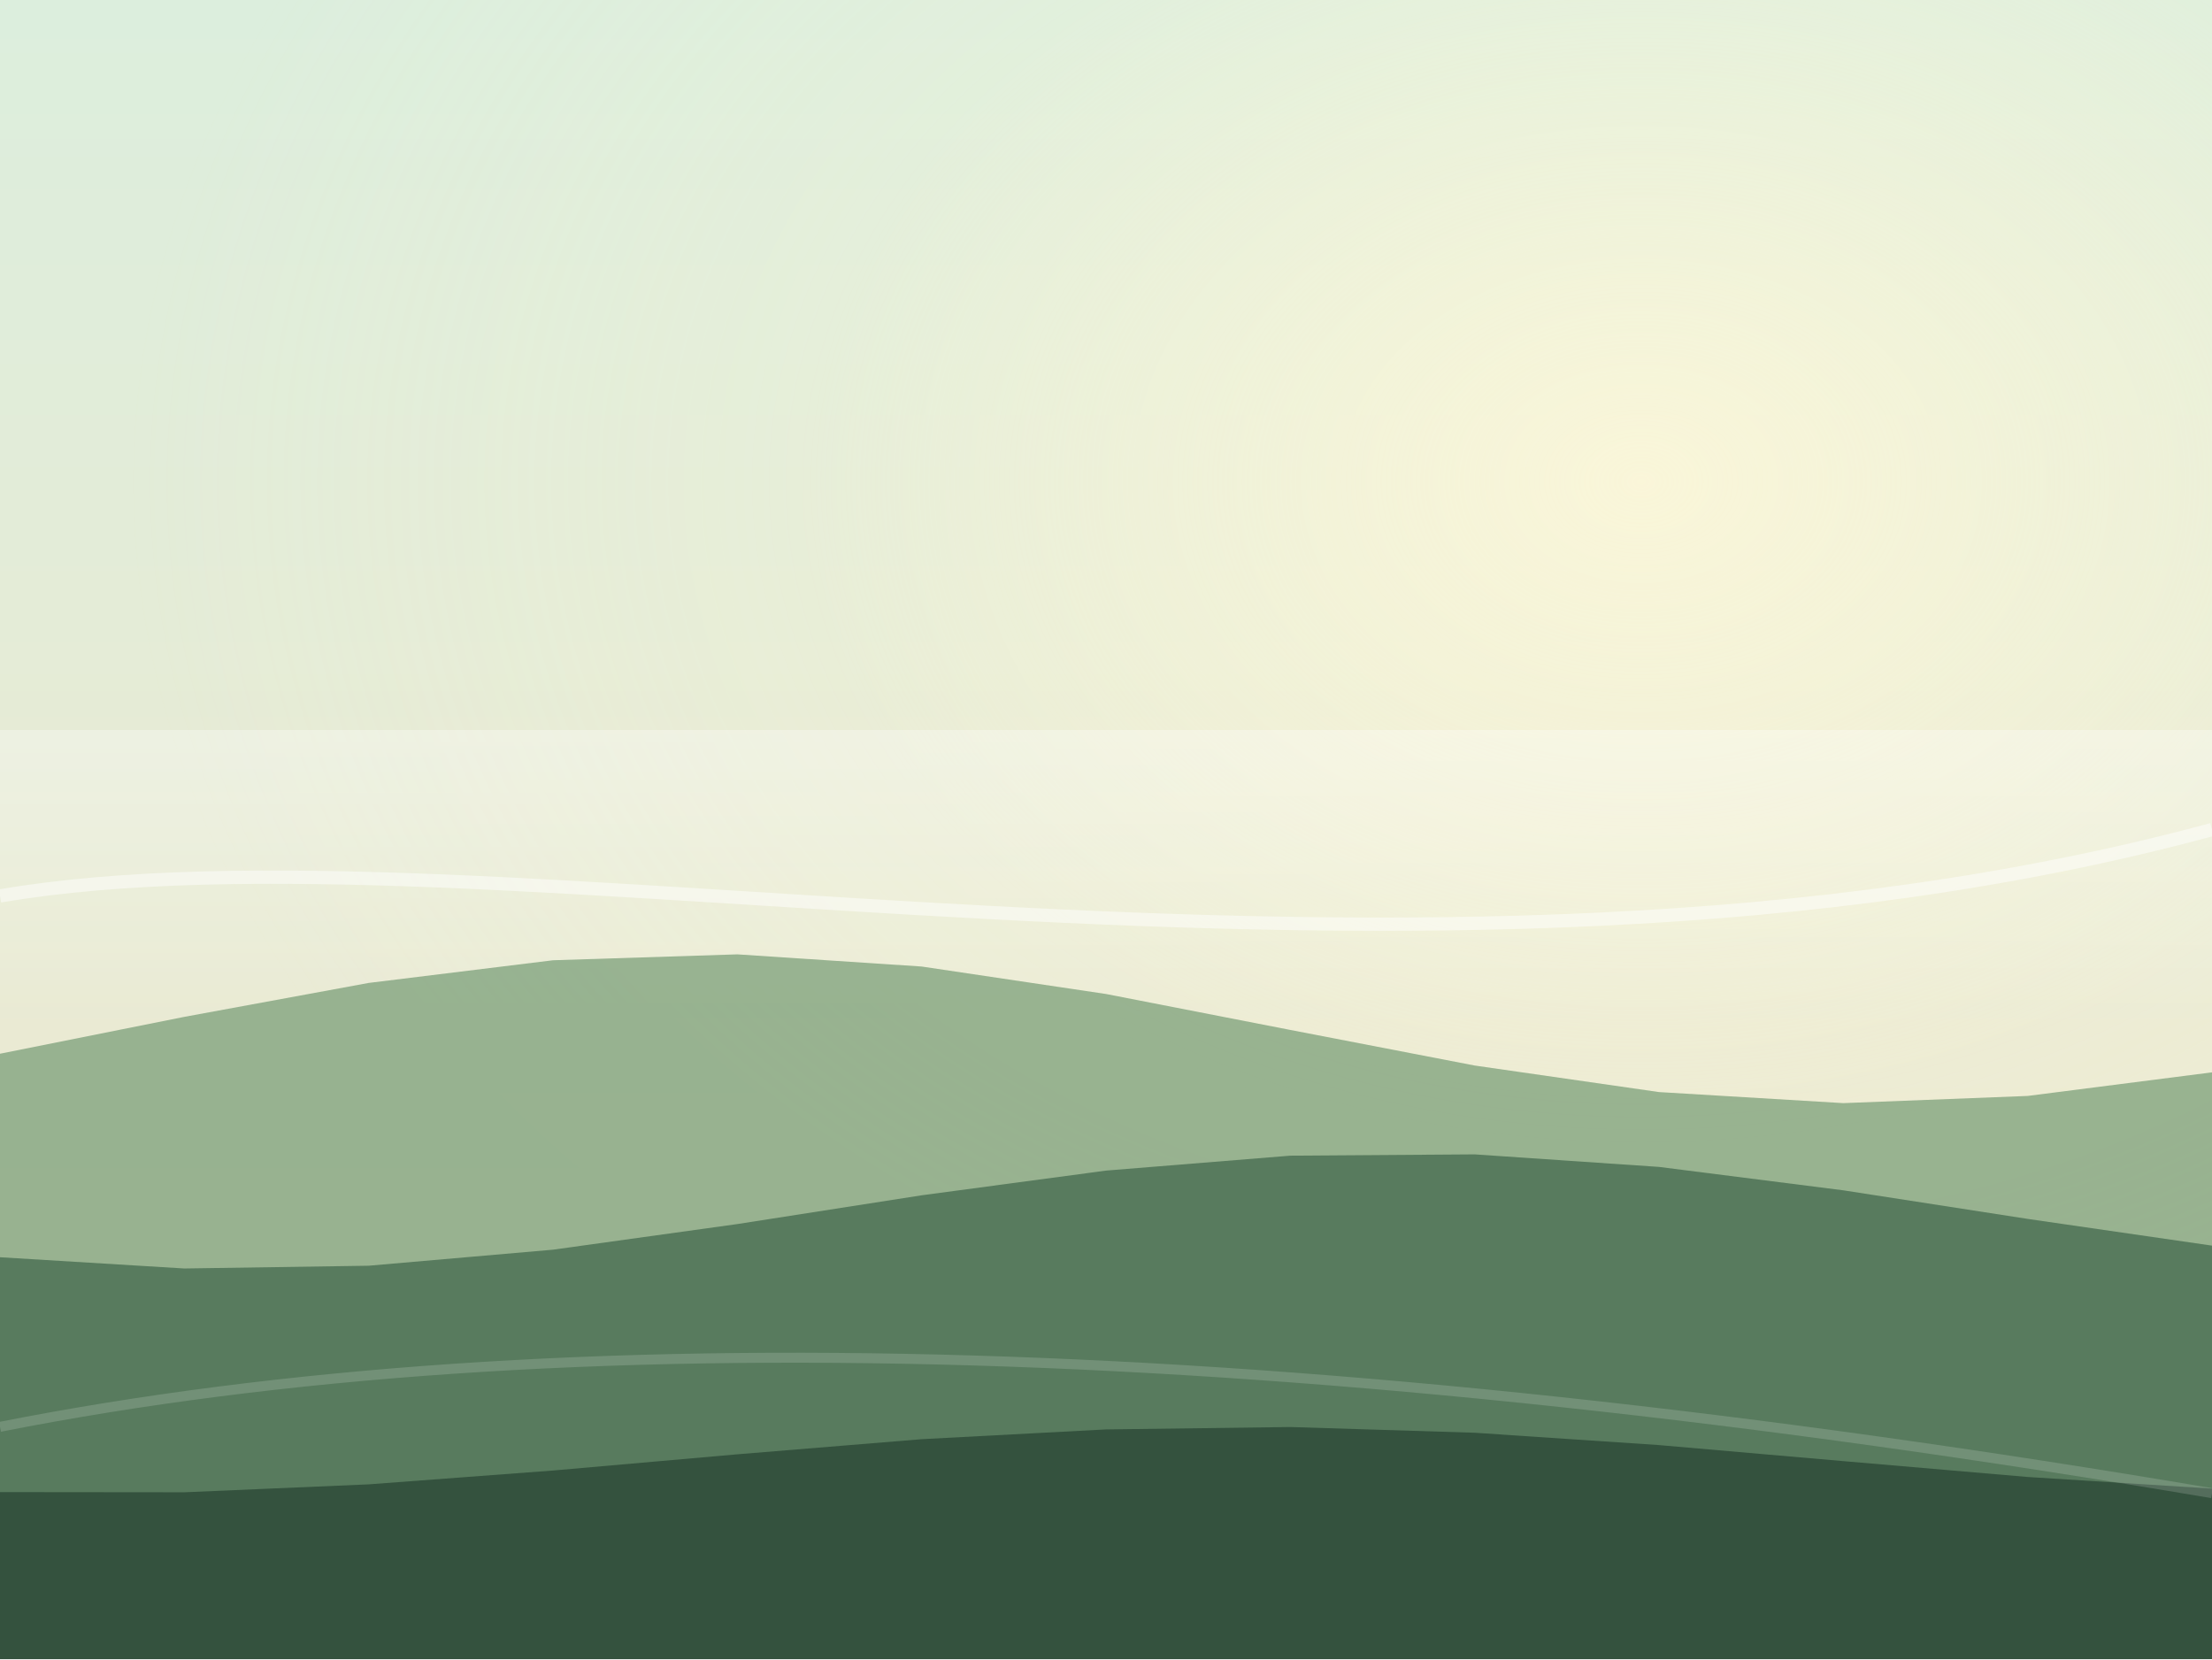
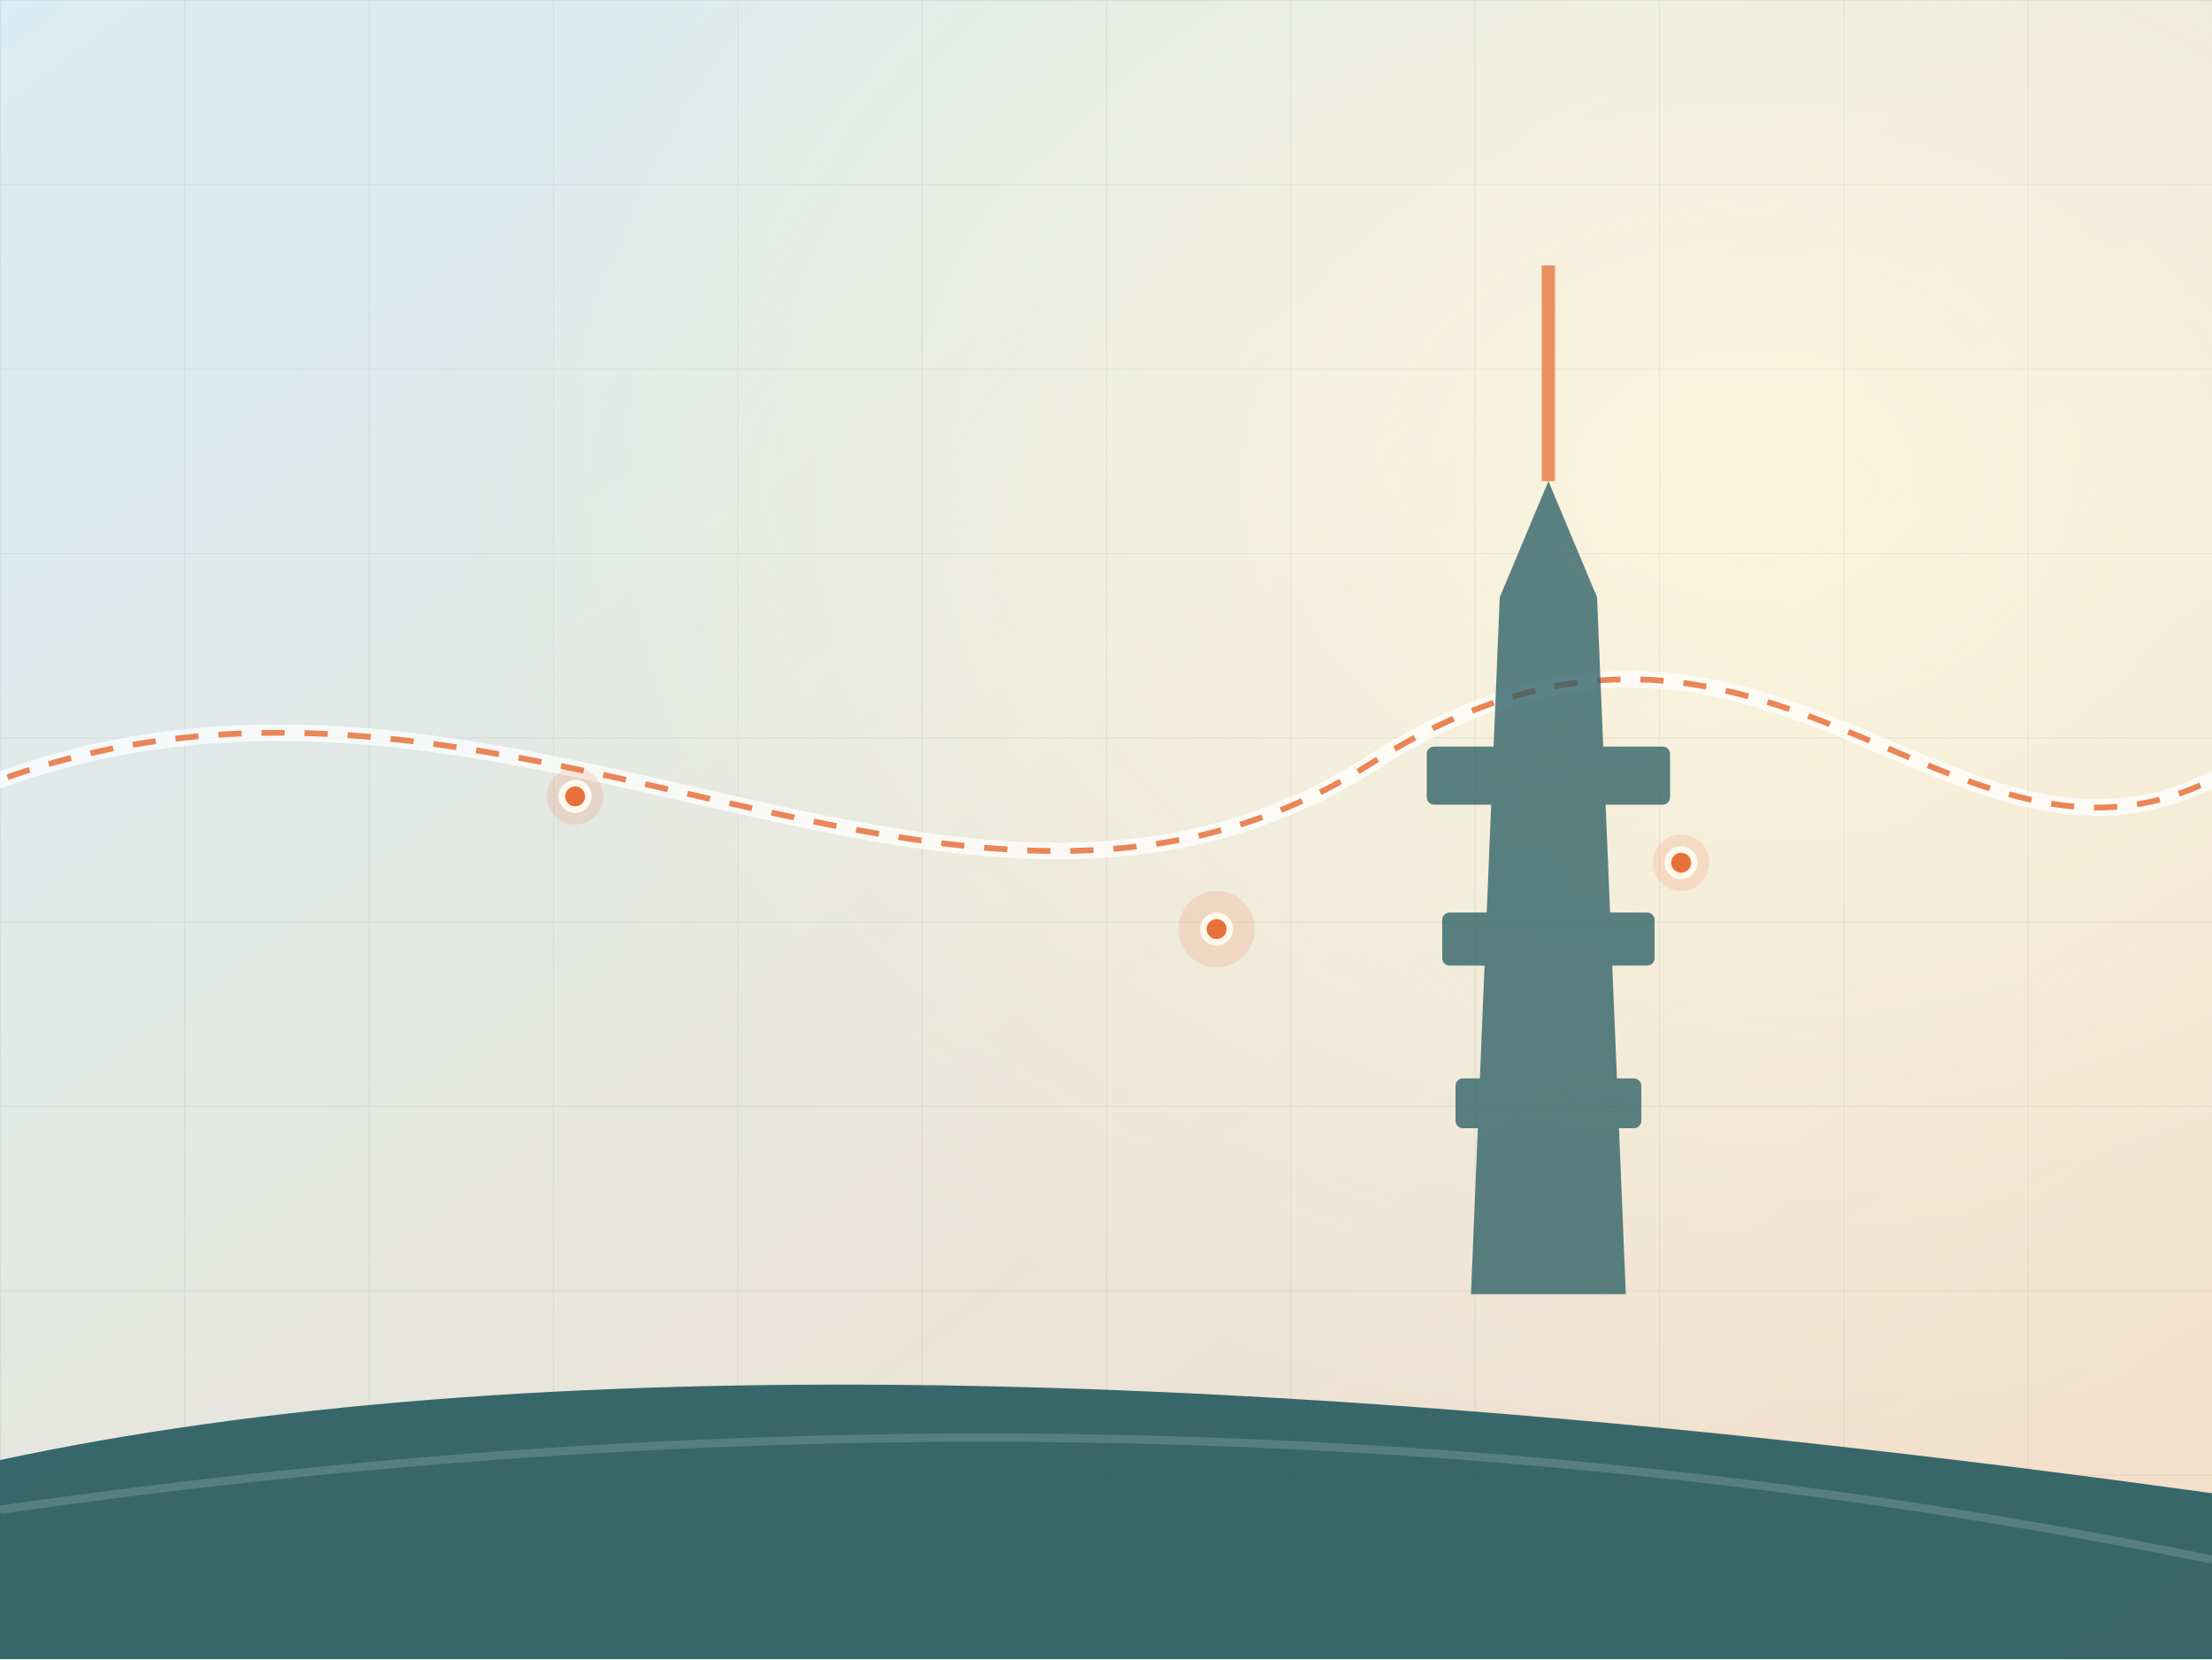
- <svg xmlns="http://www.w3.org/2000/svg" viewBox="0 0 1200 900" width="1200" height="900" role="img" aria-label="여행 사진 자리표시자">
+ <svg xmlns="http://www.w3.org/2000/svg" viewBox="0 0 1200 900" width="1200" height="900" role="img" aria-label="여행 기록 일러스트레이션">
  <defs>
-     <linearGradient id="sky" x1="0" y1="0" x2="0" y2="1">
-       <stop offset="0%" stop-color="#dceedd" />
-       <stop offset="100%" stop-color="#f2e8cd" />
+     <linearGradient id="sky" x1="0" y1="0" x2="1" y2="1">
+       <stop offset="0%" stop-color="#d8edf4" />
+       <stop offset="100%" stop-color="#f6dfc7" />
    </linearGradient>
-     <radialGradient id="glow" cx="74%" cy="29%" r="68%">
-       <stop offset="0%" stop-color="#fff8d9" stop-opacity="0.82" />
-       <stop offset="55%" stop-color="#fff8d9" stop-opacity="0.16" />
-       <stop offset="100%" stop-color="#fff8d9" stop-opacity="0" />
+     <radialGradient id="light" cx="79%" cy="29%" r="58%">
+       <stop offset="0%" stop-color="#fff8dd" stop-opacity="0.86" />
+       <stop offset="100%" stop-color="#fff8dd" stop-opacity="0" />
    </radialGradient>
-     <linearGradient id="haze" x1="0" y1="0" x2="0" y2="1">
-       <stop offset="0%" stop-color="#ffffff" stop-opacity="0.3" />
-       <stop offset="100%" stop-color="#ffffff" stop-opacity="0" />
-     </linearGradient>
+     <pattern id="grid" width="100" height="100" patternUnits="userSpaceOnUse">
+       <path d="M 100 0 L 0 0 0 100" fill="none" stroke="#285c62" stroke-opacity="0.08" stroke-width="1" />
+     </pattern>
+     <filter id="soft">
+       <feGaussianBlur stdDeviation="12" />
+     </filter>
  </defs>
  <rect width="1200" height="900" fill="url(#sky)" />
-   <rect width="1200" height="900" fill="url(#glow)" />
-   <rect y="396.0" width="1200" height="162.0" fill="url(#haze)" />
-   <path d="M0 486.0 C 264.0 441.0, 768.0 567.0, 1200 450.0" fill="none" stroke="#ffffff" stroke-opacity="0.48" stroke-width="7.2" />
-   <polygon points="0.0,571.6 100.0,551.6 200.0,533.2 300.0,520.9 400.0,517.7 500.0,524.3 600.0,539.2 700.0,558.7 800.0,578.0 900.0,592.4 1000.0,598.4 1100.0,594.5 1200.0,581.7 1200,900 0,900" fill="#85a681" opacity="0.82" />
-   <polygon points="0.0,682.0 100.0,688.1 200.0,686.6 300.0,677.9 400.0,664.0 500.0,648.4 600.0,635.0 700.0,626.9 800.0,626.2 900.0,633.0 1000.0,645.7 1100.0,661.2 1200.0,675.7 1200,900 0,900" fill="#587b5e" />
-   <polygon points="0.0,809.4 100.0,809.5 200.0,805.2 300.0,797.7 400.0,788.9 500.0,780.7 600.0,775.4 700.0,774.1 800.0,777.2 900.0,783.9 1000.0,792.6 1100.0,801.2 1200.0,807.5 1200,900 0,900" fill="#34523e" />
-   <path d="M0 774.0 Q 456.0 684.0 1200 810.0" fill="none" stroke="#ffffff" stroke-opacity="0.16" stroke-width="5.4" />
+   <rect width="1200" height="900" fill="url(#light)" />
+   <rect width="1200" height="900" fill="url(#grid)" />
+   <path d="M -60 450 C 240 288, 504 567, 744 414 S 1080 558, 1260 378" fill="none" stroke="#ffffff" stroke-opacity="0.72" stroke-width="9" />
+   <path d="M -60 450 C 240 288, 504 567, 744 414 S 1080 558, 1260 378" fill="none" stroke="#e8703a" stroke-opacity="0.84" stroke-width="3.15" stroke-dasharray="12.6 10.8" />
+   <g transform="translate(840 144)" fill="#285c62" opacity="0.76">
+     <path d="M-42 558 L-26.4 180 L0 117 L26.4 180 L42 558Z" />
+     <rect x="-66" y="261" width="132" height="31.5" rx="4" />
+     <rect x="-57.6" y="351" width="115.2" height="28.8" rx="4" />
+     <rect x="-50.4" y="441" width="100.8" height="27" rx="4" />
+     <path d="M0 117V0" stroke="#e8703a" stroke-width="7.2" />
+   </g>
+   <g transform="translate(312 432)">
+     <circle r="15.3" fill="#e8703a" fill-opacity="0.16" />
+     <circle r="7.2" fill="#e8703a" stroke="#fff8ec" stroke-width="3.6" />
+   </g>
+   <g transform="translate(660 504)">
+     <circle r="20.7" fill="#e8703a" fill-opacity="0.16" />
+     <circle r="7.2" fill="#e8703a" stroke="#fff8ec" stroke-width="3.6" />
+   </g>
+   <g transform="translate(912 468)">
+     <circle r="15.3" fill="#e8703a" fill-opacity="0.16" />
+     <circle r="7.2" fill="#e8703a" stroke="#fff8ec" stroke-width="3.6" />
+   </g>
+   <path d="M0 792 Q 420 702 1200 810 V900 H0Z" fill="#285c62" opacity="0.92" />
+   <path d="M0 819 Q 624 729 1200 846" fill="none" stroke="#fff" stroke-opacity="0.16" stroke-width="4.5" />
</svg>
